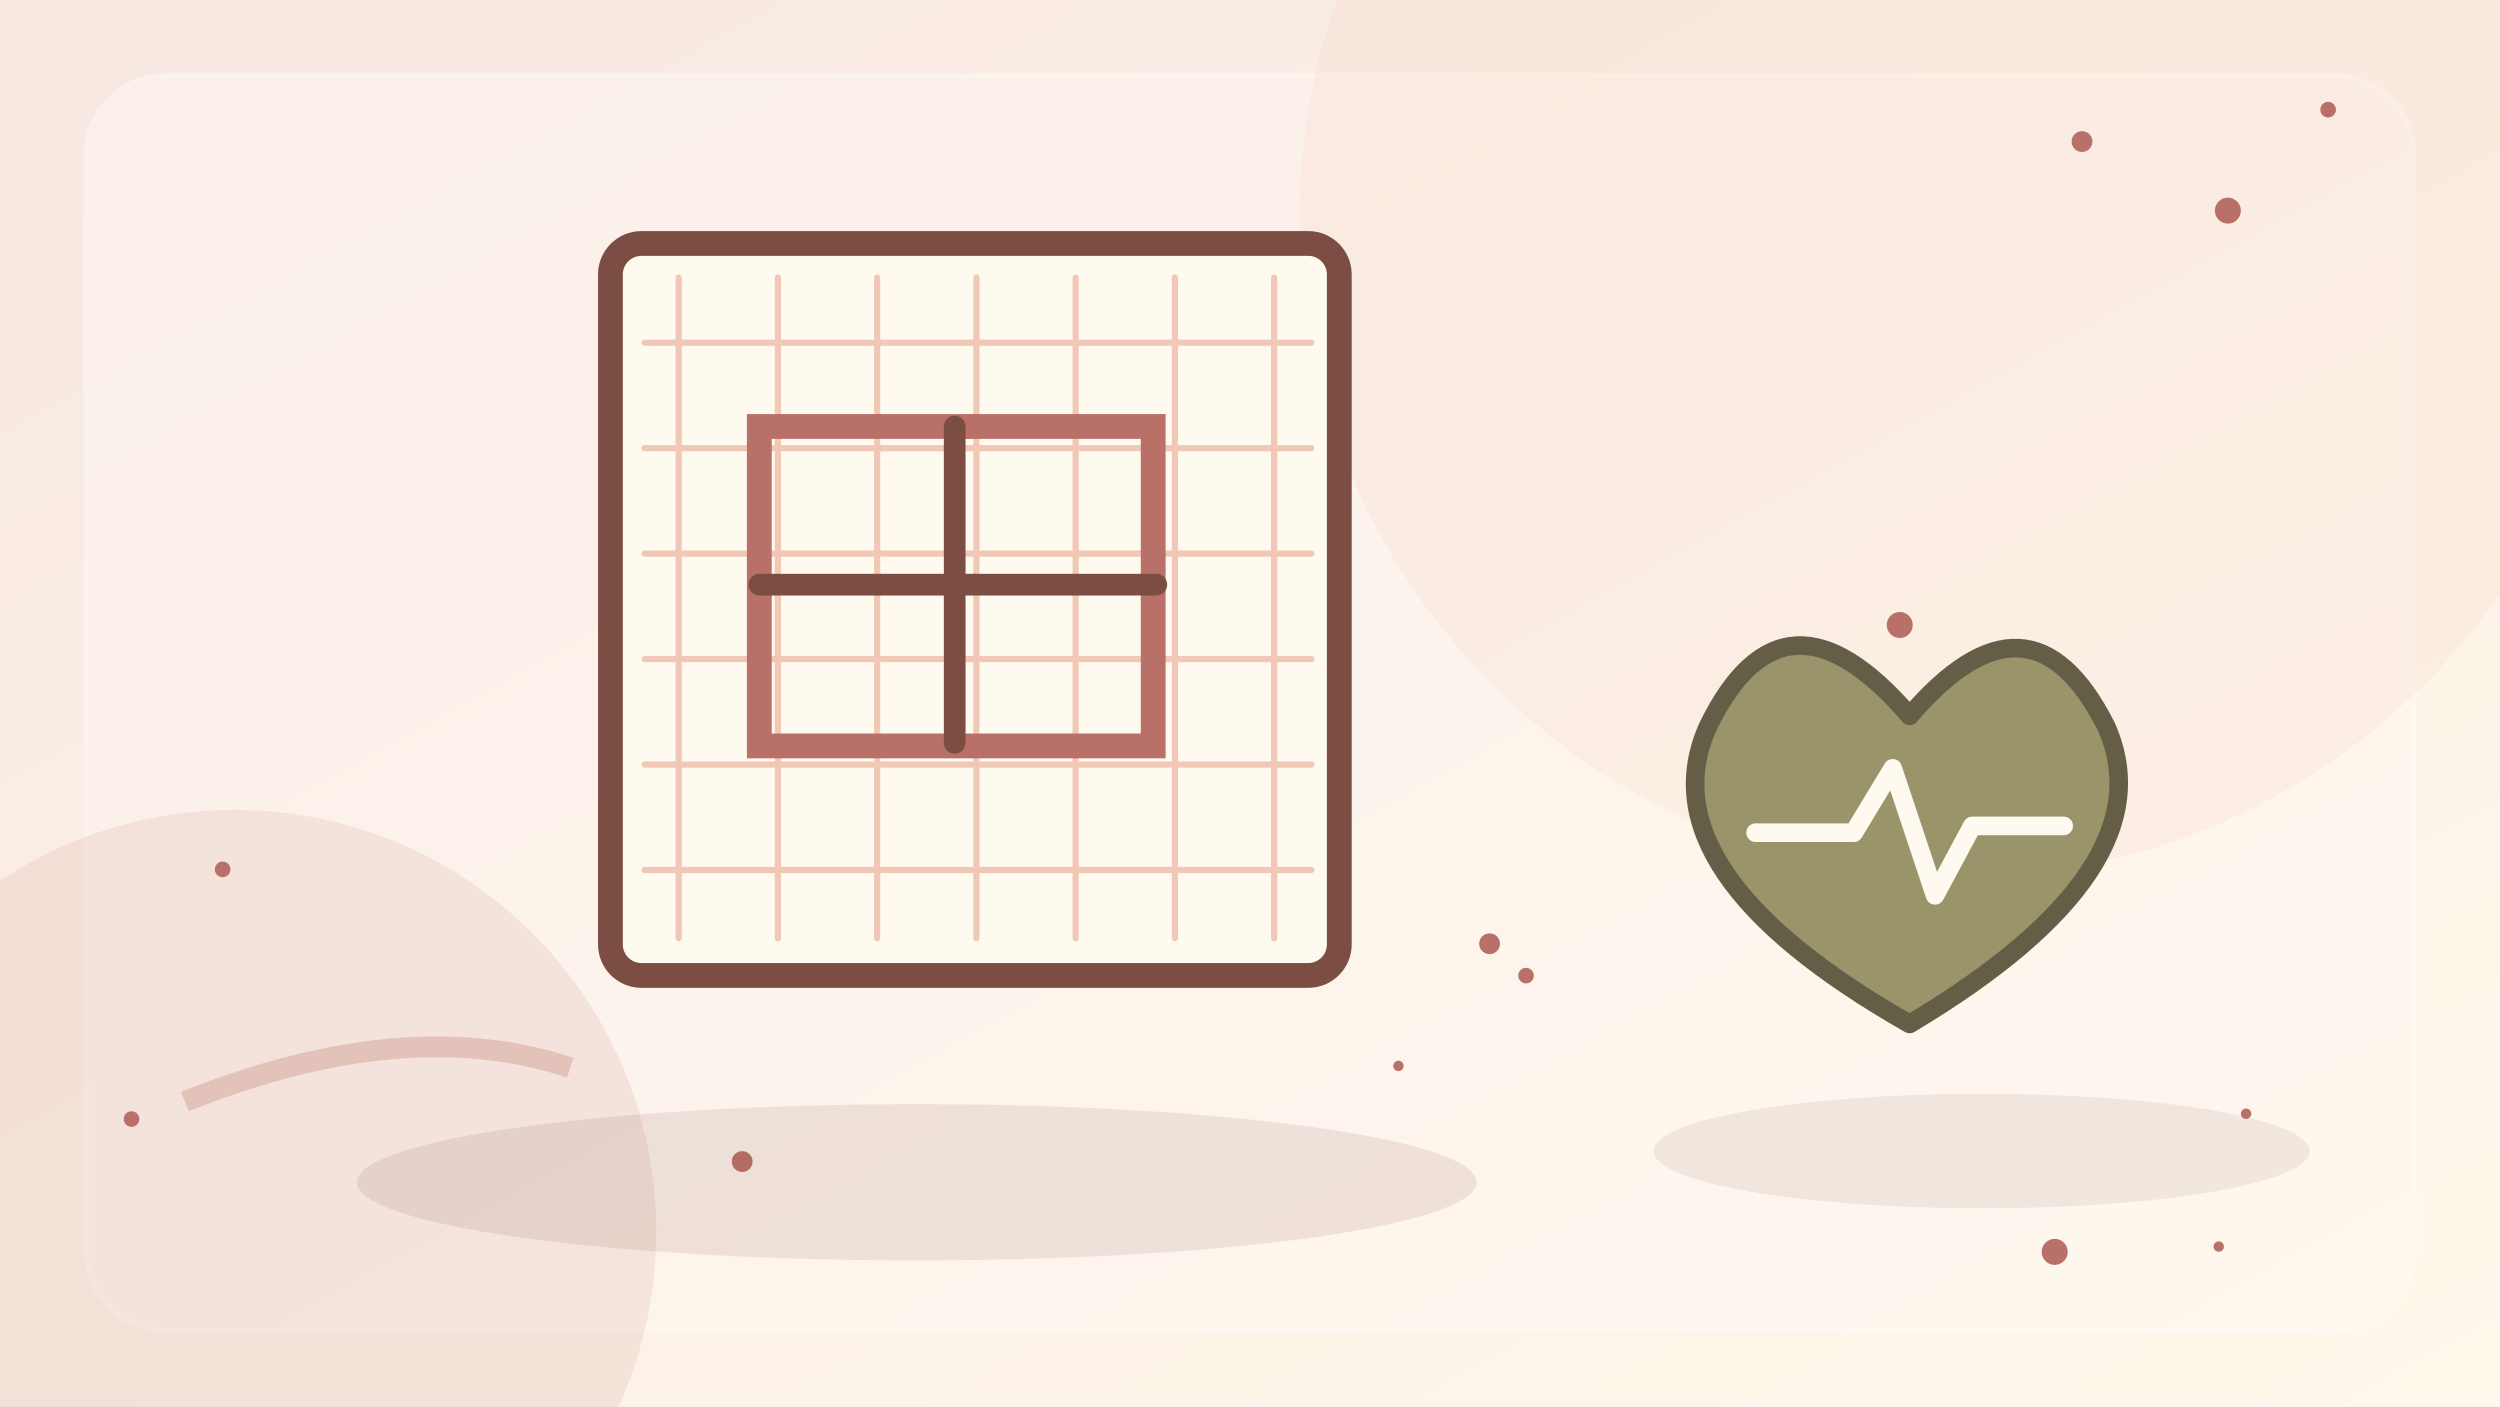
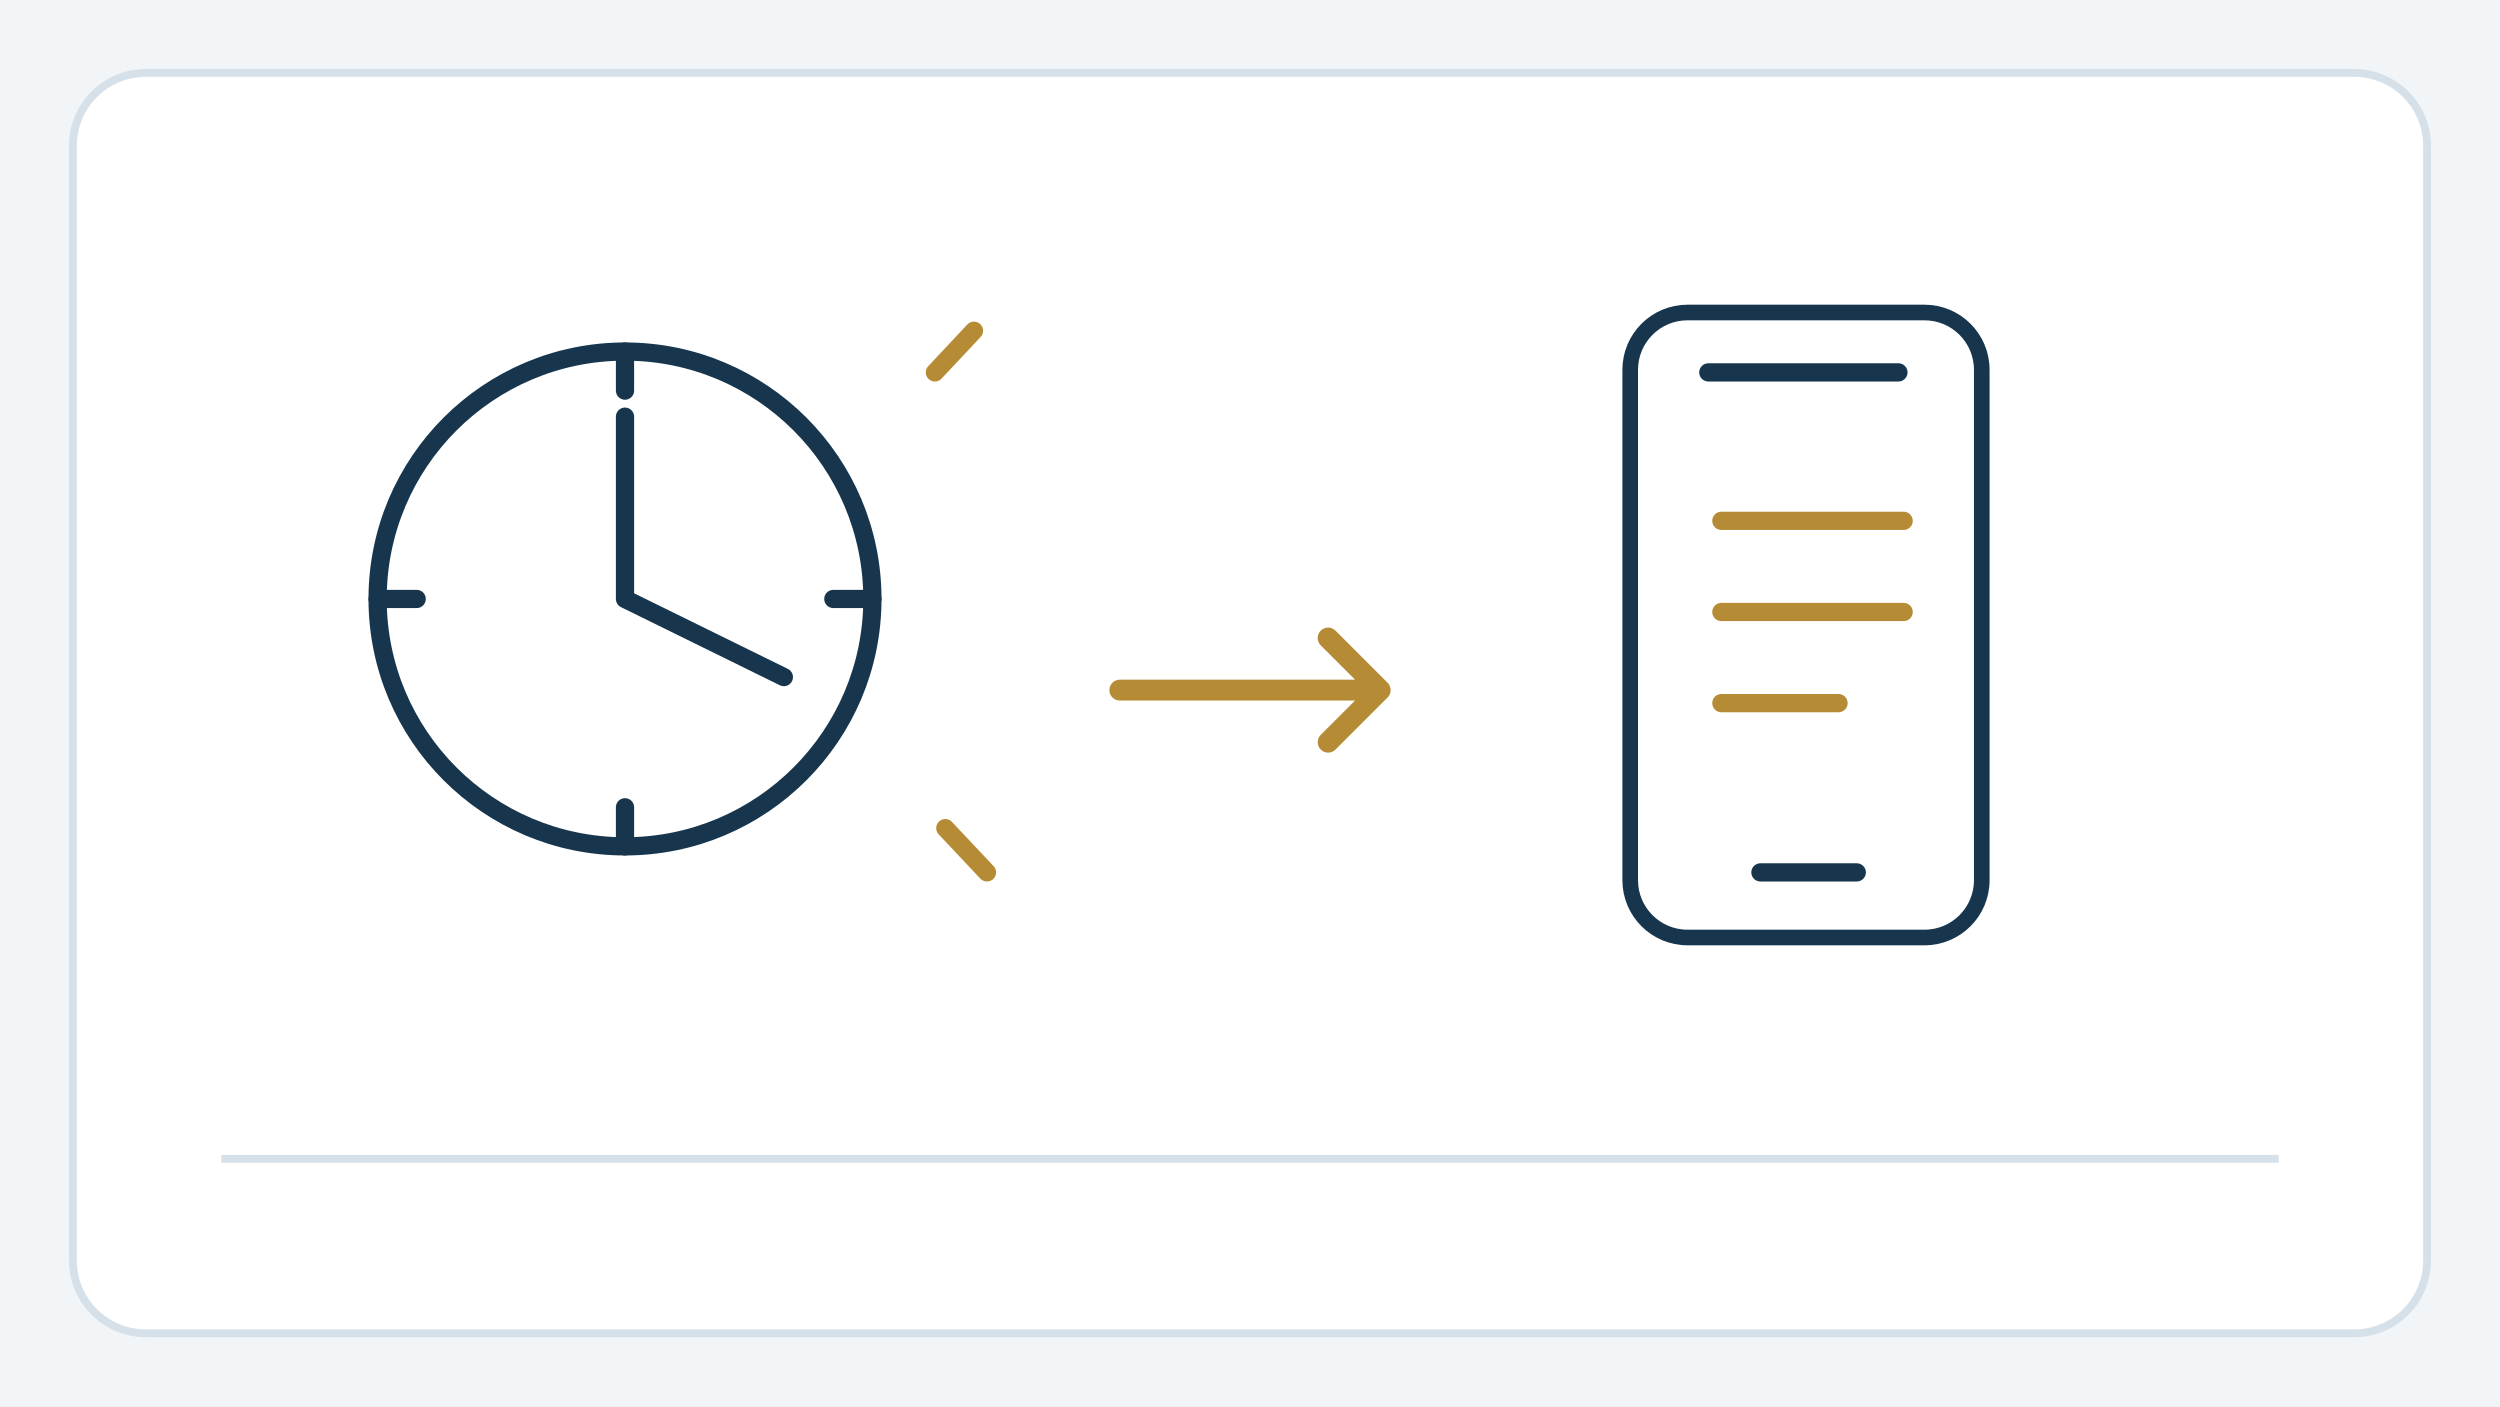
- <svg xmlns="http://www.w3.org/2000/svg" width="960" height="540" viewBox="0 0 960 540" role="img" aria-label="Autorska ilustracja: Spóźnienie i próg uruchomienia zastępstwa">
-   <defs>
-     <linearGradient id="background" x1="0" y1="0" x2="1" y2="1">
-       <stop offset="0" stop-color="#f7e8e1" />
-       <stop offset="1" stop-color="#fff8eb" />
-     </linearGradient>
-   </defs>
-   <rect width="960" height="540" fill="url(#background)" />
-   <rect x="33" y="29" width="894" height="482" rx="31" fill="#fffaf7" opacity=".35" stroke="#fff" stroke-width="2" />
-   <circle cx="752" cy="84" r="253" fill="#f0c8b5" opacity=".16" />
-   <circle cx="90" cy="473" r="162" fill="#b97068" opacity=".12" />
-   <circle cx="572" cy="362.4" r="4" fill="#b97068" stroke="none" stroke-width="4" />
-   <circle cx="894" cy="42.12" r="3" fill="#b97068" stroke="none" stroke-width="4" />
-   <circle cx="701.5" cy="354.24" r="3" fill="#b97068" stroke="none" stroke-width="4" />
-   <circle cx="537" cy="409.32" r="2" fill="#b97068" stroke="none" stroke-width="4" />
-   <circle cx="85.5" cy="333.84" r="3" fill="#b97068" stroke="none" stroke-width="4" />
-   <circle cx="855.5" cy="80.88" r="5" fill="#b97068" stroke="none" stroke-width="4" />
-   <circle cx="789" cy="480.72" r="5" fill="#b97068" stroke="none" stroke-width="4" />
-   <circle cx="250" cy="152.28" r="2" fill="#b97068" stroke="none" stroke-width="4" />
-   <circle cx="799.5" cy="54.36" r="4" fill="#b97068" stroke="none" stroke-width="4" />
-   <circle cx="862.5" cy="427.68" r="2" fill="#b97068" stroke="none" stroke-width="4" />
-   <circle cx="285" cy="446.04" r="4" fill="#b97068" stroke="none" stroke-width="4" />
-   <circle cx="852" cy="478.68" r="2" fill="#b97068" stroke="none" stroke-width="4" />
-   <circle cx="729.5" cy="240" r="5" fill="#b97068" stroke="none" stroke-width="4" />
-   <circle cx="586" cy="374.64" r="3" fill="#b97068" stroke="none" stroke-width="4" />
-   <circle cx="50.5" cy="429.72" r="3" fill="#b97068" stroke="none" stroke-width="4" />
-   <ellipse cx="352" cy="454" rx="215" ry="30" fill="#7c4e43" opacity=".12" />
-   <ellipse cx="761" cy="442" rx="126" ry="22" fill="#7c4e43" opacity=".10" />
-   <g transform="translate(182 53) scale(1.191)">
-     <rect x="44" y="34" width="235" height="236" rx="10" fill="#fffaf0" stroke="#7c4e43" stroke-width="8" />
-     <path d="M55 66L270 66" stroke="#f0c8b5" stroke-width="2" stroke-linecap="round" fill="none" />
-     <path d="M55 100L270 100" stroke="#f0c8b5" stroke-width="2" stroke-linecap="round" fill="none" />
-     <path d="M55 134L270 134" stroke="#f0c8b5" stroke-width="2" stroke-linecap="round" fill="none" />
-     <path d="M55 168L270 168" stroke="#f0c8b5" stroke-width="2" stroke-linecap="round" fill="none" />
-     <path d="M55 202L270 202" stroke="#f0c8b5" stroke-width="2" stroke-linecap="round" fill="none" />
-     <path d="M55 236L270 236" stroke="#f0c8b5" stroke-width="2" stroke-linecap="round" fill="none" />
-     <path d="M66 45L66 258" stroke="#f0c8b5" stroke-width="2" stroke-linecap="round" fill="none" />
-     <path d="M98 45L98 258" stroke="#f0c8b5" stroke-width="2" stroke-linecap="round" fill="none" />
-     <path d="M130 45L130 258" stroke="#f0c8b5" stroke-width="2" stroke-linecap="round" fill="none" />
-     <path d="M162 45L162 258" stroke="#f0c8b5" stroke-width="2" stroke-linecap="round" fill="none" />
-     <path d="M194 45L194 258" stroke="#f0c8b5" stroke-width="2" stroke-linecap="round" fill="none" />
-     <path d="M226 45L226 258" stroke="#f0c8b5" stroke-width="2" stroke-linecap="round" fill="none" />
-     <path d="M258 45L258 258" stroke="#f0c8b5" stroke-width="2" stroke-linecap="round" fill="none" />
-     <rect x="92" y="93" width="127" height="103" rx="0" fill="none" stroke="#b97068" stroke-width="8" />
-     <path d="M155 93L155 195" stroke="#7c4e43" stroke-width="7" stroke-linecap="round" fill="none" />
-     <path d="M92 144L220 144" stroke="#7c4e43" stroke-width="7" stroke-linecap="round" fill="none" />
+ <svg xmlns="http://www.w3.org/2000/svg" width="960" height="540" viewBox="0 0 960 540" role="img" aria-label="Spóźnienie i próg uruchomienia zastępstwa — Schemat przedmiotów: czas i kontakt">
+   <rect width="960" height="540" fill="#f1f5f8" />
+   <rect x="28" y="28" width="904" height="484" rx="28" fill="#fff" stroke="#d6e0e8" stroke-width="3" />
+   <g transform="translate(85 85)">
+     <circle cx="155" cy="145" r="95" fill="none" stroke="#17364d" stroke-width="7" />
+     <path d="M155 145V75 M155 145L216 175 M155 50V65 M250 145H235 M155 240V225 M60 145H75" fill="none" stroke="#17364d" stroke-width="7" stroke-linecap="round" stroke-linejoin="round" />
+     <path d="M274 58L289 42 M278 233L294 250" fill="none" stroke="#b68b36" stroke-width="7" stroke-linecap="round" stroke-linejoin="round" />
  </g>
-   <g transform="translate(628 219) scale(0.650)">
-     <path d="M162 268Q4 178 43 92Q88 0 162 86Q233 3 278 92Q316 176 162 268Z" fill="#9a946b" stroke="#635e45" stroke-width="11" stroke-linejoin="round" stroke-linecap="round" />
-     <path d="M71 155h58l23-38 25 75 22-41h54" fill="none" stroke="#fffaf0" stroke-width="11" stroke-linejoin="round" stroke-linecap="round" />
+   <g transform="translate(536 85)">
+     <rect x="90" y="35" width="135" height="240" rx="22" fill="#fff" stroke="#17364d" stroke-width="6" />
+     <path d="M120 58H193 M140 250H177" fill="none" stroke="#17364d" stroke-width="7" stroke-linecap="round" stroke-linejoin="round" />
+     <path d="M125 115H195 M125 150H195 M125 185H170" fill="none" stroke="#b68b36" stroke-width="7" stroke-linecap="round" stroke-linejoin="round" />
  </g>
-   <path d="M71 423q85-34 148-13" fill="none" stroke="#b97068" opacity=".29" stroke-width="8" />
+   <path d="M430 265H530 M510 245L530 265L510 285" fill="none" stroke="#b68b36" stroke-width="8" stroke-linecap="round" stroke-linejoin="round" />
+   <path d="M85 445H875" fill="none" stroke="#d6e0e8" stroke-width="3" />
</svg>
